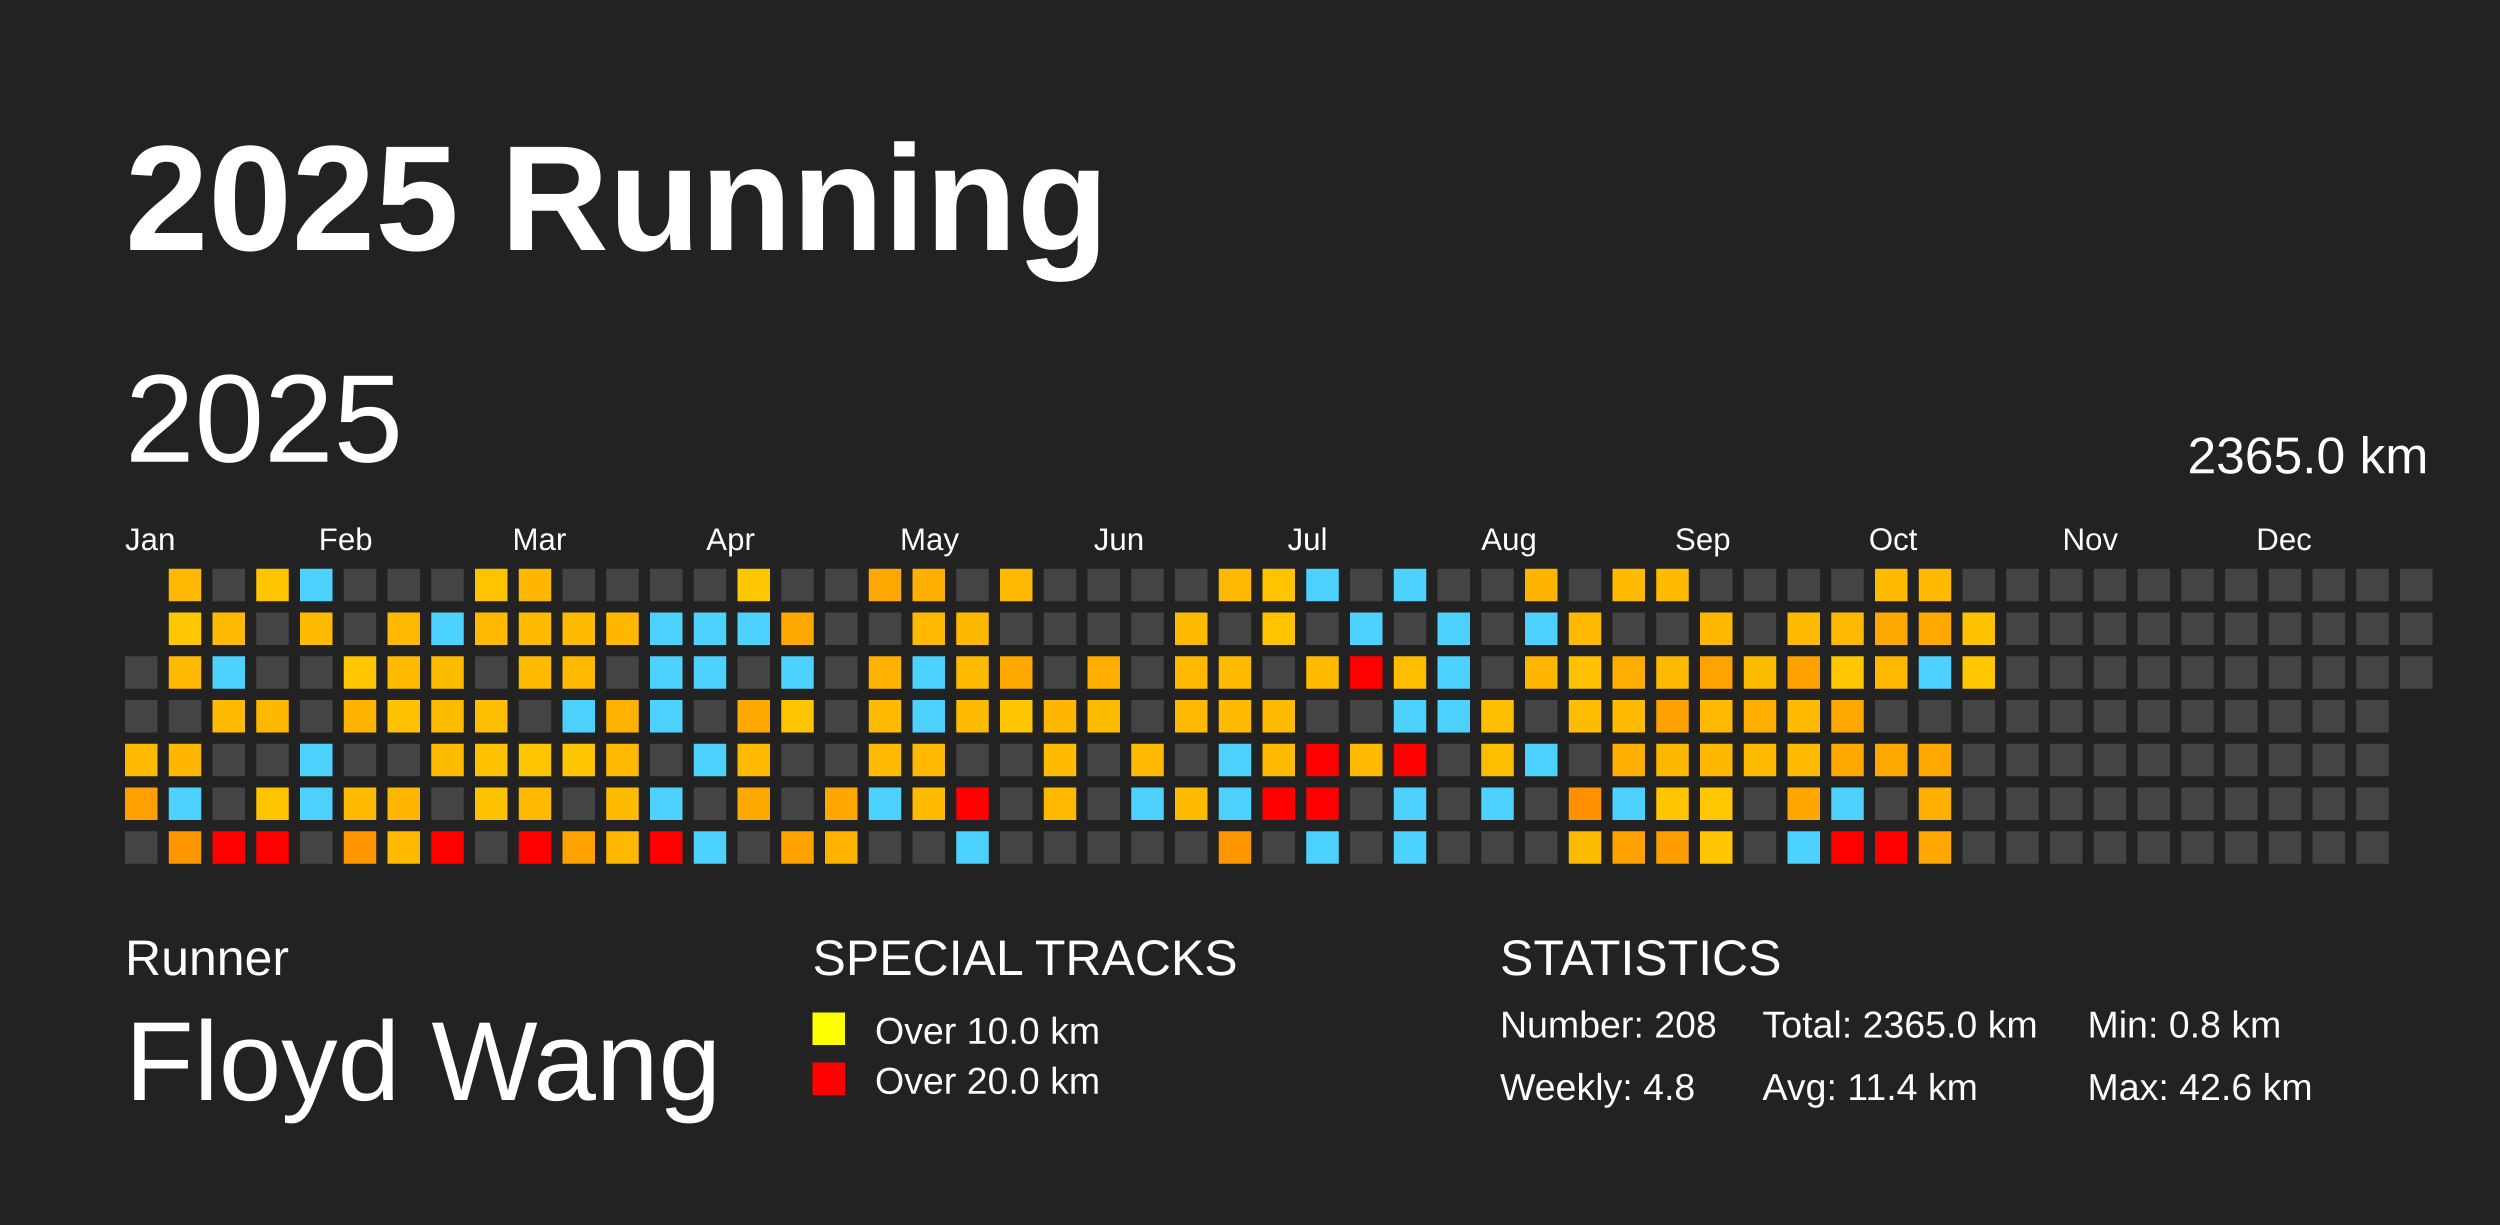
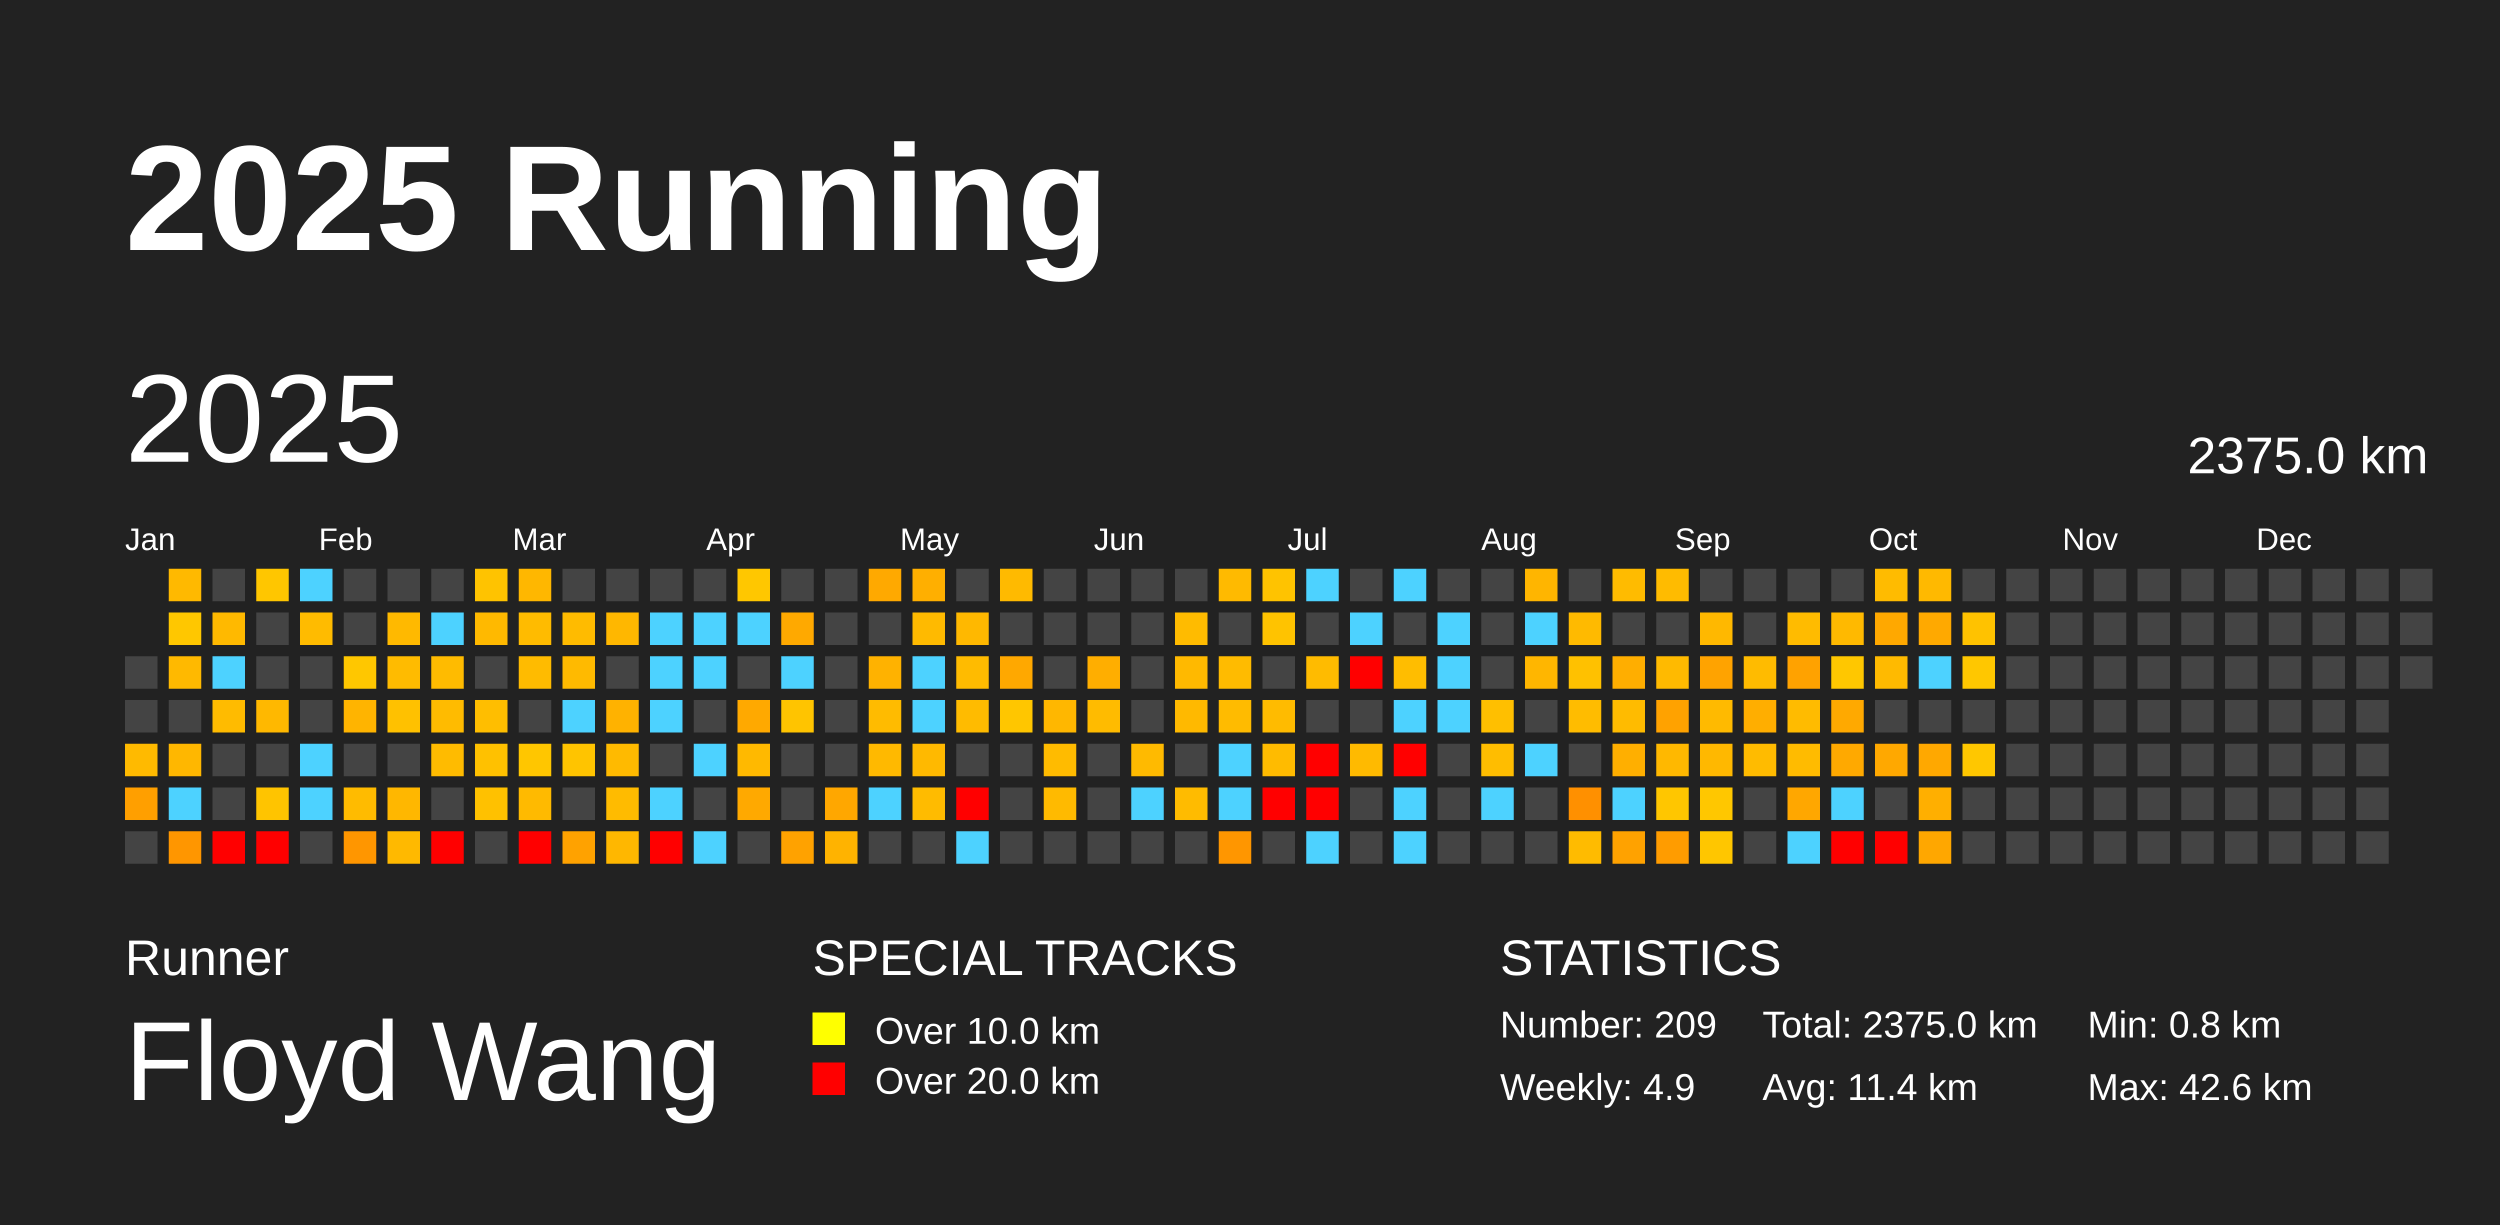
<svg xmlns="http://www.w3.org/2000/svg" baseProfile="full" height="98mm" version="1.1" viewBox="0,0,200,98" width="200mm">
  <defs />
  <rect fill="#222222" height="98" width="200" x="0" y="0" />
  <text fill="#FFFFFF" style="font-size:12px; font-family:Arial; font-weight:bold;" x="10" y="20">2025 Running</text>
  <text fill="#FFFFFF" style="font-size:4px; font-family:Arial" x="10" y="78">Runner</text>
  <text fill="#FFFFFF" style="font-size:9px; font-family:Arial" x="10" y="88">Floyd Wang</text>
  <text fill="#FFFFFF" style="font-size:4px; font-family:Arial" x="65" y="78">SPECIAL TRACKS</text>
  <rect fill="yellow" height="2.6" width="2.6" x="65" y="81" />
  <text fill="#FFFFFF" style="font-size:3px; font-family:Arial" x="70" y="83.5">Over 10.0 km</text>
  <rect fill="red" height="2.6" width="2.6" x="65" y="85" />
  <text fill="#FFFFFF" style="font-size:3px; font-family:Arial" x="70" y="87.5">Over 20.0 km</text>
  <text fill="#FFFFFF" style="font-size:4px; font-family:Arial" x="120" y="78">STATISTICS</text>
-   <text fill="#FFFFFF" style="font-size:3px; font-family:Arial" x="120" y="83">Number: 208</text>
-   <text fill="#FFFFFF" style="font-size:3px; font-family:Arial" x="120" y="88">Weekly: 4.8</text>
-   <text fill="#FFFFFF" style="font-size:3px; font-family:Arial" x="141" y="83">Total: 2365.0 km</text>
+   <text fill="#FFFFFF" style="font-size:3px; font-family:Arial" x="120" y="83">Number: 209</text>
+   <text fill="#FFFFFF" style="font-size:3px; font-family:Arial" x="120" y="88">Weekly: 4.9</text>
+   <text fill="#FFFFFF" style="font-size:3px; font-family:Arial" x="141" y="83">Total: 2375.0 km</text>
  <text fill="#FFFFFF" style="font-size:3px; font-family:Arial" x="141" y="88">Avg: 11.4 km</text>
  <text fill="#FFFFFF" style="font-size:3px; font-family:Arial" x="167" y="83">Min: 0.8 km</text>
  <text fill="#FFFFFF" style="font-size:3px; font-family:Arial" x="167" y="88">Max: 42.6 km</text>
  <text dominant-baseline="hanging" fill="#FFFFFF" style="font-size:10.0px; font-family:Arial;" x="10" y="30">2025</text>
-   <text dominant-baseline="hanging" fill="#FFFFFF" style="font-size:4.125px; font-family:Arial;" x="175" y="35">2365.0 km</text>
+   <text dominant-baseline="hanging" fill="#FFFFFF" style="font-size:4.125px; font-family:Arial;" x="175" y="35">2375.0 km</text>
  <text fill="#FFFFFF" style="font-size:2.5px; font-family:Arial" x="10.0" y="44">Jan</text>
  <text fill="#FFFFFF" style="font-size:2.5px; font-family:Arial" x="25.5" y="44">Feb</text>
  <text fill="#FFFFFF" style="font-size:2.5px; font-family:Arial" x="41.0" y="44">Mar</text>
  <text fill="#FFFFFF" style="font-size:2.5px; font-family:Arial" x="56.5" y="44">Apr</text>
  <text fill="#FFFFFF" style="font-size:2.5px; font-family:Arial" x="72.0" y="44">May</text>
  <text fill="#FFFFFF" style="font-size:2.5px; font-family:Arial" x="87.5" y="44">Jun</text>
  <text fill="#FFFFFF" style="font-size:2.5px; font-family:Arial" x="103.0" y="44">Jul</text>
  <text fill="#FFFFFF" style="font-size:2.5px; font-family:Arial" x="118.5" y="44">Aug</text>
  <text fill="#FFFFFF" style="font-size:2.5px; font-family:Arial" x="134.0" y="44">Sep</text>
  <text fill="#FFFFFF" style="font-size:2.5px; font-family:Arial" x="149.5" y="44">Oct</text>
  <text fill="#FFFFFF" style="font-size:2.5px; font-family:Arial" x="165.0" y="44">Nov</text>
  <text fill="#FFFFFF" style="font-size:2.5px; font-family:Arial" x="180.5" y="44">Dec</text>
  <rect fill="#444444" height="2.6" width="2.6" x="10.0" y="52.5" />
  <rect fill="#444444" height="2.6" width="2.6" x="10.0" y="56.0" />
  <rect fill="#ffba00" height="2.6" width="2.6" x="10.0" y="59.5" />
  <rect fill="#ff9f00" height="2.6" width="2.6" x="10.0" y="63.0" />
  <rect fill="#444444" height="2.6" width="2.6" x="10.0" y="66.5" />
  <rect fill="#ffb900" height="2.6" width="2.6" x="13.5" y="45.5" />
  <rect fill="#ffc700" height="2.6" width="2.6" x="13.5" y="49.0" />
  <rect fill="#ffb900" height="2.6" width="2.6" x="13.5" y="52.5" />
  <rect fill="#444444" height="2.6" width="2.6" x="13.5" y="56.0" />
  <rect fill="#ffb700" height="2.6" width="2.6" x="13.5" y="59.5" />
  <rect fill="#4dd2ff" height="2.6" width="2.6" x="13.5" y="63.0" />
  <rect fill="#ff9600" height="2.6" width="2.6" x="13.5" y="66.5" />
  <rect fill="#444444" height="2.6" width="2.6" x="17.0" y="45.5" />
  <rect fill="#ffb900" height="2.6" width="2.6" x="17.0" y="49.0" />
  <rect fill="#4dd2ff" height="2.6" width="2.6" x="17.0" y="52.5" />
  <rect fill="#ffbb00" height="2.6" width="2.6" x="17.0" y="56.0" />
  <rect fill="#444444" height="2.6" width="2.6" x="17.0" y="59.5" />
  <rect fill="#444444" height="2.6" width="2.6" x="17.0" y="63.0" />
  <rect fill="red" height="2.6" width="2.6" x="17.0" y="66.5" />
  <rect fill="#ffc600" height="2.6" width="2.6" x="20.5" y="45.5" />
  <rect fill="#444444" height="2.6" width="2.6" x="20.5" y="49.0" />
  <rect fill="#444444" height="2.6" width="2.6" x="20.5" y="52.5" />
  <rect fill="#ffb800" height="2.6" width="2.6" x="20.5" y="56.0" />
  <rect fill="#444444" height="2.6" width="2.6" x="20.5" y="59.5" />
  <rect fill="#ffc400" height="2.6" width="2.6" x="20.5" y="63.0" />
  <rect fill="red" height="2.6" width="2.6" x="20.5" y="66.5" />
  <rect fill="#4dd2ff" height="2.6" width="2.6" x="24.0" y="45.5" />
  <rect fill="#ffbb00" height="2.6" width="2.6" x="24.0" y="49.0" />
  <rect fill="#444444" height="2.6" width="2.6" x="24.0" y="52.5" />
  <rect fill="#444444" height="2.6" width="2.6" x="24.0" y="56.0" />
  <rect fill="#4dd2ff" height="2.6" width="2.6" x="24.0" y="59.5" />
  <rect fill="#4dd2ff" height="2.6" width="2.6" x="24.0" y="63.0" />
  <rect fill="#444444" height="2.6" width="2.6" x="24.0" y="66.5" />
  <rect fill="#444444" height="2.6" width="2.6" x="27.5" y="45.5" />
  <rect fill="#444444" height="2.6" width="2.6" x="27.5" y="49.0" />
  <rect fill="#ffc700" height="2.6" width="2.6" x="27.5" y="52.5" />
  <rect fill="#ffb400" height="2.6" width="2.6" x="27.5" y="56.0" />
  <rect fill="#444444" height="2.6" width="2.6" x="27.5" y="59.5" />
  <rect fill="#ffbb00" height="2.6" width="2.6" x="27.5" y="63.0" />
  <rect fill="#ff9600" height="2.6" width="2.6" x="27.5" y="66.5" />
  <rect fill="#444444" height="2.6" width="2.6" x="31.0" y="45.5" />
  <rect fill="#ffb900" height="2.6" width="2.6" x="31.0" y="49.0" />
  <rect fill="#ffbb00" height="2.6" width="2.6" x="31.0" y="52.5" />
  <rect fill="#ffc100" height="2.6" width="2.6" x="31.0" y="56.0" />
  <rect fill="#444444" height="2.6" width="2.6" x="31.0" y="59.5" />
  <rect fill="#ffb700" height="2.6" width="2.6" x="31.0" y="63.0" />
  <rect fill="#ffb900" height="2.6" width="2.6" x="31.0" y="66.5" />
  <rect fill="#444444" height="2.6" width="2.6" x="34.5" y="45.5" />
  <rect fill="#4dd2ff" height="2.6" width="2.6" x="34.5" y="49.0" />
  <rect fill="#ffbb00" height="2.6" width="2.6" x="34.5" y="52.5" />
  <rect fill="#ffbb00" height="2.6" width="2.6" x="34.5" y="56.0" />
  <rect fill="#ffbb00" height="2.6" width="2.6" x="34.5" y="59.5" />
  <rect fill="#444444" height="2.6" width="2.6" x="34.5" y="63.0" />
  <rect fill="red" height="2.6" width="2.6" x="34.5" y="66.5" />
  <rect fill="#ffc300" height="2.6" width="2.6" x="38.0" y="45.5" />
  <rect fill="#ffb900" height="2.6" width="2.6" x="38.0" y="49.0" />
  <rect fill="#444444" height="2.6" width="2.6" x="38.0" y="52.5" />
  <rect fill="#ffbe00" height="2.6" width="2.6" x="38.0" y="56.0" />
  <rect fill="#ffc100" height="2.6" width="2.6" x="38.0" y="59.5" />
  <rect fill="#ffc100" height="2.6" width="2.6" x="38.0" y="63.0" />
  <rect fill="#444444" height="2.6" width="2.6" x="38.0" y="66.5" />
  <rect fill="#ffb700" height="2.6" width="2.6" x="41.5" y="45.5" />
  <rect fill="#ffbb00" height="2.6" width="2.6" x="41.5" y="49.0" />
  <rect fill="#ffbb00" height="2.6" width="2.6" x="41.5" y="52.5" />
  <rect fill="#444444" height="2.6" width="2.6" x="41.5" y="56.0" />
  <rect fill="#ffc600" height="2.6" width="2.6" x="41.5" y="59.5" />
  <rect fill="#ffba00" height="2.6" width="2.6" x="41.5" y="63.0" />
  <rect fill="red" height="2.6" width="2.6" x="41.5" y="66.5" />
  <rect fill="#444444" height="2.6" width="2.6" x="45.0" y="45.5" />
  <rect fill="#ffbb00" height="2.6" width="2.6" x="45.0" y="49.0" />
  <rect fill="#ffba00" height="2.6" width="2.6" x="45.0" y="52.5" />
  <rect fill="#4dd2ff" height="2.6" width="2.6" x="45.0" y="56.0" />
  <rect fill="#ffc400" height="2.6" width="2.6" x="45.0" y="59.5" />
  <rect fill="#444444" height="2.6" width="2.6" x="45.0" y="63.0" />
  <rect fill="#ffa200" height="2.6" width="2.6" x="45.0" y="66.5" />
  <rect fill="#444444" height="2.6" width="2.6" x="48.5" y="45.5" />
  <rect fill="#ffb700" height="2.6" width="2.6" x="48.5" y="49.0" />
  <rect fill="#444444" height="2.6" width="2.6" x="48.5" y="52.5" />
  <rect fill="#ffb200" height="2.6" width="2.6" x="48.5" y="56.0" />
  <rect fill="#ffba00" height="2.6" width="2.6" x="48.5" y="59.5" />
  <rect fill="#ffbb00" height="2.6" width="2.6" x="48.5" y="63.0" />
  <rect fill="#ffb700" height="2.6" width="2.6" x="48.5" y="66.5" />
  <rect fill="#444444" height="2.6" width="2.6" x="52.0" y="45.5" />
  <rect fill="#4dd2ff" height="2.6" width="2.6" x="52.0" y="49.0" />
  <rect fill="#4dd2ff" height="2.6" width="2.6" x="52.0" y="52.5" />
  <rect fill="#4dd2ff" height="2.6" width="2.6" x="52.0" y="56.0" />
  <rect fill="#444444" height="2.6" width="2.6" x="52.0" y="59.5" />
  <rect fill="#4dd2ff" height="2.6" width="2.6" x="52.0" y="63.0" />
  <rect fill="red" height="2.6" width="2.6" x="52.0" y="66.5" />
  <rect fill="#444444" height="2.6" width="2.6" x="55.5" y="45.5" />
  <rect fill="#4dd2ff" height="2.6" width="2.6" x="55.5" y="49.0" />
  <rect fill="#4dd2ff" height="2.6" width="2.6" x="55.5" y="52.5" />
  <rect fill="#444444" height="2.6" width="2.6" x="55.5" y="56.0" />
  <rect fill="#4dd2ff" height="2.6" width="2.6" x="55.5" y="59.5" />
  <rect fill="#444444" height="2.6" width="2.6" x="55.5" y="63.0" />
  <rect fill="#4dd2ff" height="2.6" width="2.6" x="55.5" y="66.5" />
  <rect fill="#ffc700" height="2.6" width="2.6" x="59.0" y="45.5" />
  <rect fill="#4dd2ff" height="2.6" width="2.6" x="59.0" y="49.0" />
  <rect fill="#444444" height="2.6" width="2.6" x="59.0" y="52.5" />
  <rect fill="#ffa900" height="2.6" width="2.6" x="59.0" y="56.0" />
  <rect fill="#ffb900" height="2.6" width="2.6" x="59.0" y="59.5" />
  <rect fill="#ffa900" height="2.6" width="2.6" x="59.0" y="63.0" />
  <rect fill="#444444" height="2.6" width="2.6" x="59.0" y="66.5" />
  <rect fill="#444444" height="2.6" width="2.6" x="62.5" y="45.5" />
  <rect fill="#ffa900" height="2.6" width="2.6" x="62.5" y="49.0" />
  <rect fill="#4dd2ff" height="2.6" width="2.6" x="62.5" y="52.5" />
  <rect fill="#ffc400" height="2.6" width="2.6" x="62.5" y="56.0" />
  <rect fill="#444444" height="2.6" width="2.6" x="62.5" y="59.5" />
  <rect fill="#444444" height="2.6" width="2.6" x="62.5" y="63.0" />
  <rect fill="#ffa200" height="2.6" width="2.6" x="62.5" y="66.5" />
  <rect fill="#444444" height="2.6" width="2.6" x="66.0" y="45.5" />
  <rect fill="#444444" height="2.6" width="2.6" x="66.0" y="49.0" />
  <rect fill="#444444" height="2.6" width="2.6" x="66.0" y="52.5" />
  <rect fill="#444444" height="2.6" width="2.6" x="66.0" y="56.0" />
  <rect fill="#444444" height="2.6" width="2.6" x="66.0" y="59.5" />
  <rect fill="#ffa700" height="2.6" width="2.6" x="66.0" y="63.0" />
  <rect fill="#ffb300" height="2.6" width="2.6" x="66.0" y="66.5" />
  <rect fill="#ffa900" height="2.6" width="2.6" x="69.5" y="45.5" />
  <rect fill="#444444" height="2.6" width="2.6" x="69.5" y="49.0" />
  <rect fill="#ffb200" height="2.6" width="2.6" x="69.5" y="52.5" />
  <rect fill="#ffbb00" height="2.6" width="2.6" x="69.5" y="56.0" />
  <rect fill="#ffb900" height="2.6" width="2.6" x="69.5" y="59.5" />
  <rect fill="#4dd2ff" height="2.6" width="2.6" x="69.5" y="63.0" />
  <rect fill="#444444" height="2.6" width="2.6" x="69.5" y="66.5" />
  <rect fill="#ffaf00" height="2.6" width="2.6" x="73.0" y="45.5" />
  <rect fill="#ffba00" height="2.6" width="2.6" x="73.0" y="49.0" />
  <rect fill="#4dd2ff" height="2.6" width="2.6" x="73.0" y="52.5" />
  <rect fill="#4dd2ff" height="2.6" width="2.6" x="73.0" y="56.0" />
  <rect fill="#ffb900" height="2.6" width="2.6" x="73.0" y="59.5" />
  <rect fill="#ffbb00" height="2.6" width="2.6" x="73.0" y="63.0" />
  <rect fill="#444444" height="2.6" width="2.6" x="73.0" y="66.5" />
  <rect fill="#444444" height="2.6" width="2.6" x="76.5" y="45.5" />
  <rect fill="#ffb800" height="2.6" width="2.6" x="76.5" y="49.0" />
  <rect fill="#ffbb00" height="2.6" width="2.6" x="76.5" y="52.5" />
  <rect fill="#ffbb00" height="2.6" width="2.6" x="76.5" y="56.0" />
  <rect fill="#444444" height="2.6" width="2.6" x="76.5" y="59.5" />
  <rect fill="red" height="2.6" width="2.6" x="76.5" y="63.0" />
  <rect fill="#4dd2ff" height="2.6" width="2.6" x="76.5" y="66.5" />
  <rect fill="#ffba00" height="2.6" width="2.6" x="80.0" y="45.5" />
  <rect fill="#444444" height="2.6" width="2.6" x="80.0" y="49.0" />
  <rect fill="#ffa800" height="2.6" width="2.6" x="80.0" y="52.5" />
  <rect fill="#ffc600" height="2.6" width="2.6" x="80.0" y="56.0" />
  <rect fill="#444444" height="2.6" width="2.6" x="80.0" y="59.5" />
  <rect fill="#444444" height="2.6" width="2.6" x="80.0" y="63.0" />
  <rect fill="#444444" height="2.6" width="2.6" x="80.0" y="66.5" />
  <rect fill="#444444" height="2.6" width="2.6" x="83.5" y="45.5" />
  <rect fill="#444444" height="2.6" width="2.6" x="83.5" y="49.0" />
  <rect fill="#444444" height="2.6" width="2.6" x="83.5" y="52.5" />
  <rect fill="#ffb700" height="2.6" width="2.6" x="83.5" y="56.0" />
  <rect fill="#ffbb00" height="2.6" width="2.6" x="83.5" y="59.5" />
  <rect fill="#ffba00" height="2.6" width="2.6" x="83.5" y="63.0" />
  <rect fill="#444444" height="2.6" width="2.6" x="83.5" y="66.5" />
  <rect fill="#444444" height="2.6" width="2.6" x="87.0" y="45.5" />
  <rect fill="#444444" height="2.6" width="2.6" x="87.0" y="49.0" />
  <rect fill="#ffae00" height="2.6" width="2.6" x="87.0" y="52.5" />
  <rect fill="#ffbb00" height="2.6" width="2.6" x="87.0" y="56.0" />
  <rect fill="#444444" height="2.6" width="2.6" x="87.0" y="59.5" />
  <rect fill="#444444" height="2.6" width="2.6" x="87.0" y="63.0" />
  <rect fill="#444444" height="2.6" width="2.6" x="87.0" y="66.5" />
  <rect fill="#444444" height="2.6" width="2.6" x="90.5" y="45.5" />
  <rect fill="#444444" height="2.6" width="2.6" x="90.5" y="49.0" />
  <rect fill="#444444" height="2.6" width="2.6" x="90.5" y="52.5" />
  <rect fill="#444444" height="2.6" width="2.6" x="90.5" y="56.0" />
  <rect fill="#ffba00" height="2.6" width="2.6" x="90.5" y="59.5" />
  <rect fill="#4dd2ff" height="2.6" width="2.6" x="90.5" y="63.0" />
  <rect fill="#444444" height="2.6" width="2.6" x="90.5" y="66.5" />
  <rect fill="#444444" height="2.6" width="2.6" x="94.0" y="45.5" />
  <rect fill="#ffbb00" height="2.6" width="2.6" x="94.0" y="49.0" />
  <rect fill="#ffb900" height="2.6" width="2.6" x="94.0" y="52.5" />
  <rect fill="#ffb900" height="2.6" width="2.6" x="94.0" y="56.0" />
  <rect fill="#444444" height="2.6" width="2.6" x="94.0" y="59.5" />
  <rect fill="#ffbb00" height="2.6" width="2.6" x="94.0" y="63.0" />
  <rect fill="#444444" height="2.6" width="2.6" x="94.0" y="66.5" />
  <rect fill="#ffba00" height="2.6" width="2.6" x="97.5" y="45.5" />
  <rect fill="#444444" height="2.6" width="2.6" x="97.5" y="49.0" />
  <rect fill="#ffbb00" height="2.6" width="2.6" x="97.5" y="52.5" />
  <rect fill="#ffbb00" height="2.6" width="2.6" x="97.5" y="56.0" />
  <rect fill="#4dd2ff" height="2.6" width="2.6" x="97.5" y="59.5" />
  <rect fill="#4dd2ff" height="2.6" width="2.6" x="97.5" y="63.0" />
  <rect fill="#ff9600" height="2.6" width="2.6" x="97.5" y="66.5" />
  <rect fill="#ffc300" height="2.6" width="2.6" x="101.0" y="45.5" />
  <rect fill="#ffc300" height="2.6" width="2.6" x="101.0" y="49.0" />
  <rect fill="#444444" height="2.6" width="2.6" x="101.0" y="52.5" />
  <rect fill="#ffbb00" height="2.6" width="2.6" x="101.0" y="56.0" />
  <rect fill="#ffbb00" height="2.6" width="2.6" x="101.0" y="59.5" />
  <rect fill="red" height="2.6" width="2.6" x="101.0" y="63.0" />
  <rect fill="#444444" height="2.6" width="2.6" x="101.0" y="66.5" />
  <rect fill="#4dd2ff" height="2.6" width="2.6" x="104.5" y="45.5" />
  <rect fill="#444444" height="2.6" width="2.6" x="104.5" y="49.0" />
  <rect fill="#ffbb00" height="2.6" width="2.6" x="104.5" y="52.5" />
  <rect fill="#444444" height="2.6" width="2.6" x="104.5" y="56.0" />
  <rect fill="red" height="2.6" width="2.6" x="104.5" y="59.5" />
  <rect fill="red" height="2.6" width="2.6" x="104.5" y="63.0" />
  <rect fill="#4dd2ff" height="2.6" width="2.6" x="104.5" y="66.5" />
  <rect fill="#444444" height="2.6" width="2.6" x="108.0" y="45.5" />
  <rect fill="#4dd2ff" height="2.6" width="2.6" x="108.0" y="49.0" />
  <rect fill="red" height="2.6" width="2.6" x="108.0" y="52.5" />
  <rect fill="#444444" height="2.6" width="2.6" x="108.0" y="56.0" />
  <rect fill="#ffba00" height="2.6" width="2.6" x="108.0" y="59.5" />
  <rect fill="#444444" height="2.6" width="2.6" x="108.0" y="63.0" />
  <rect fill="#444444" height="2.6" width="2.6" x="108.0" y="66.5" />
  <rect fill="#4dd2ff" height="2.6" width="2.6" x="111.5" y="45.5" />
  <rect fill="#444444" height="2.6" width="2.6" x="111.5" y="49.0" />
  <rect fill="#ffbd00" height="2.6" width="2.6" x="111.5" y="52.5" />
  <rect fill="#4dd2ff" height="2.6" width="2.6" x="111.5" y="56.0" />
  <rect fill="red" height="2.6" width="2.6" x="111.5" y="59.5" />
  <rect fill="#4dd2ff" height="2.6" width="2.6" x="111.5" y="63.0" />
  <rect fill="#4dd2ff" height="2.6" width="2.6" x="111.5" y="66.5" />
  <rect fill="#444444" height="2.6" width="2.6" x="115.0" y="45.5" />
  <rect fill="#4dd2ff" height="2.6" width="2.6" x="115.0" y="49.0" />
  <rect fill="#4dd2ff" height="2.6" width="2.6" x="115.0" y="52.5" />
  <rect fill="#4dd2ff" height="2.6" width="2.6" x="115.0" y="56.0" />
  <rect fill="#444444" height="2.6" width="2.6" x="115.0" y="59.5" />
  <rect fill="#444444" height="2.6" width="2.6" x="115.0" y="63.0" />
  <rect fill="#444444" height="2.6" width="2.6" x="115.0" y="66.5" />
  <rect fill="#444444" height="2.6" width="2.6" x="118.5" y="45.5" />
  <rect fill="#444444" height="2.6" width="2.6" x="118.5" y="49.0" />
  <rect fill="#444444" height="2.6" width="2.6" x="118.5" y="52.5" />
  <rect fill="#ffbf00" height="2.6" width="2.6" x="118.5" y="56.0" />
  <rect fill="#ffbd00" height="2.6" width="2.6" x="118.5" y="59.5" />
  <rect fill="#4dd2ff" height="2.6" width="2.6" x="118.5" y="63.0" />
  <rect fill="#444444" height="2.6" width="2.6" x="118.5" y="66.5" />
  <rect fill="#ffb500" height="2.6" width="2.6" x="122.0" y="45.5" />
  <rect fill="#4dd2ff" height="2.6" width="2.6" x="122.0" y="49.0" />
  <rect fill="#ffb600" height="2.6" width="2.6" x="122.0" y="52.5" />
  <rect fill="#444444" height="2.6" width="2.6" x="122.0" y="56.0" />
  <rect fill="#4dd2ff" height="2.6" width="2.6" x="122.0" y="59.5" />
  <rect fill="#444444" height="2.6" width="2.6" x="122.0" y="63.0" />
  <rect fill="#444444" height="2.6" width="2.6" x="122.0" y="66.5" />
  <rect fill="#444444" height="2.6" width="2.6" x="125.5" y="45.5" />
  <rect fill="#ffba00" height="2.6" width="2.6" x="125.5" y="49.0" />
  <rect fill="#ffc100" height="2.6" width="2.6" x="125.5" y="52.5" />
  <rect fill="#ffbc00" height="2.6" width="2.6" x="125.5" y="56.0" />
  <rect fill="#444444" height="2.6" width="2.6" x="125.5" y="59.5" />
  <rect fill="#ff9000" height="2.6" width="2.6" x="125.5" y="63.0" />
  <rect fill="#ffbb00" height="2.6" width="2.6" x="125.5" y="66.5" />
  <rect fill="#ffbb00" height="2.6" width="2.6" x="129.0" y="45.5" />
  <rect fill="#444444" height="2.6" width="2.6" x="129.0" y="49.0" />
  <rect fill="#ffae00" height="2.6" width="2.6" x="129.0" y="52.5" />
  <rect fill="#ffbb00" height="2.6" width="2.6" x="129.0" y="56.0" />
  <rect fill="#ffaf00" height="2.6" width="2.6" x="129.0" y="59.5" />
  <rect fill="#4dd2ff" height="2.6" width="2.6" x="129.0" y="63.0" />
  <rect fill="#ffa200" height="2.6" width="2.6" x="129.0" y="66.5" />
  <rect fill="#ffbb00" height="2.6" width="2.6" x="132.5" y="45.5" />
  <rect fill="#444444" height="2.6" width="2.6" x="132.5" y="49.0" />
  <rect fill="#ffba00" height="2.6" width="2.6" x="132.5" y="52.5" />
  <rect fill="#ffa200" height="2.6" width="2.6" x="132.5" y="56.0" />
  <rect fill="#ffb800" height="2.6" width="2.6" x="132.5" y="59.5" />
  <rect fill="#ffc600" height="2.6" width="2.6" x="132.5" y="63.0" />
  <rect fill="#ff9c00" height="2.6" width="2.6" x="132.5" y="66.5" />
  <rect fill="#444444" height="2.6" width="2.6" x="136.0" y="45.5" />
  <rect fill="#ffb800" height="2.6" width="2.6" x="136.0" y="49.0" />
  <rect fill="#ffa300" height="2.6" width="2.6" x="136.0" y="52.5" />
  <rect fill="#ffba00" height="2.6" width="2.6" x="136.0" y="56.0" />
  <rect fill="#ffb800" height="2.6" width="2.6" x="136.0" y="59.5" />
  <rect fill="#ffc700" height="2.6" width="2.6" x="136.0" y="63.0" />
  <rect fill="#ffc600" height="2.6" width="2.6" x="136.0" y="66.5" />
  <rect fill="#444444" height="2.6" width="2.6" x="139.5" y="45.5" />
  <rect fill="#444444" height="2.6" width="2.6" x="139.5" y="49.0" />
  <rect fill="#ffbb00" height="2.6" width="2.6" x="139.5" y="52.5" />
  <rect fill="#ffae00" height="2.6" width="2.6" x="139.5" y="56.0" />
  <rect fill="#ffbb00" height="2.6" width="2.6" x="139.5" y="59.5" />
  <rect fill="#444444" height="2.6" width="2.6" x="139.5" y="63.0" />
  <rect fill="#444444" height="2.6" width="2.6" x="139.5" y="66.5" />
  <rect fill="#444444" height="2.6" width="2.6" x="143.0" y="45.5" />
  <rect fill="#ffbb00" height="2.6" width="2.6" x="143.0" y="49.0" />
  <rect fill="#ffa200" height="2.6" width="2.6" x="143.0" y="52.5" />
  <rect fill="#ffbb00" height="2.6" width="2.6" x="143.0" y="56.0" />
  <rect fill="#ffbb00" height="2.6" width="2.6" x="143.0" y="59.5" />
  <rect fill="#ffa700" height="2.6" width="2.6" x="143.0" y="63.0" />
  <rect fill="#4dd2ff" height="2.6" width="2.6" x="143.0" y="66.5" />
  <rect fill="#444444" height="2.6" width="2.6" x="146.5" y="45.5" />
  <rect fill="#ffb900" height="2.6" width="2.6" x="146.5" y="49.0" />
  <rect fill="#ffc700" height="2.6" width="2.6" x="146.5" y="52.5" />
  <rect fill="#ffa900" height="2.6" width="2.6" x="146.5" y="56.0" />
  <rect fill="#ffa900" height="2.6" width="2.6" x="146.5" y="59.5" />
  <rect fill="#4dd2ff" height="2.6" width="2.6" x="146.5" y="63.0" />
  <rect fill="red" height="2.6" width="2.6" x="146.5" y="66.5" />
  <rect fill="#ffbb00" height="2.6" width="2.6" x="150.0" y="45.5" />
  <rect fill="#ffa800" height="2.6" width="2.6" x="150.0" y="49.0" />
  <rect fill="#ffba00" height="2.6" width="2.6" x="150.0" y="52.5" />
  <rect fill="#444444" height="2.6" width="2.6" x="150.0" y="56.0" />
  <rect fill="#ffa800" height="2.6" width="2.6" x="150.0" y="59.5" />
  <rect fill="#444444" height="2.6" width="2.6" x="150.0" y="63.0" />
  <rect fill="red" height="2.6" width="2.6" x="150.0" y="66.5" />
  <rect fill="#ffb900" height="2.6" width="2.6" x="153.5" y="45.5" />
  <rect fill="#ffa900" height="2.6" width="2.6" x="153.5" y="49.0" />
  <rect fill="#4dd2ff" height="2.6" width="2.6" x="153.5" y="52.5" />
  <rect fill="#444444" height="2.6" width="2.6" x="153.5" y="56.0" />
  <rect fill="#ffa800" height="2.6" width="2.6" x="153.5" y="59.5" />
  <rect fill="#ffaf00" height="2.6" width="2.6" x="153.5" y="63.0" />
  <rect fill="#ffa700" height="2.6" width="2.6" x="153.5" y="66.5" />
  <rect fill="#444444" height="2.6" width="2.6" x="157.0" y="45.5" />
  <rect fill="#ffc200" height="2.6" width="2.6" x="157.0" y="49.0" />
  <rect fill="#ffc700" height="2.6" width="2.6" x="157.0" y="52.5" />
  <rect fill="#444444" height="2.6" width="2.6" x="157.0" y="56.0" />
-   <rect fill="#444444" height="2.6" width="2.6" x="157.0" y="59.5" />
+   <rect fill="#ffc700" height="2.6" width="2.6" x="157.0" y="59.5" />
  <rect fill="#444444" height="2.6" width="2.6" x="157.0" y="63.0" />
  <rect fill="#444444" height="2.6" width="2.6" x="157.0" y="66.5" />
  <rect fill="#444444" height="2.6" width="2.6" x="160.5" y="45.5" />
  <rect fill="#444444" height="2.6" width="2.6" x="160.5" y="49.0" />
  <rect fill="#444444" height="2.6" width="2.6" x="160.5" y="52.5" />
  <rect fill="#444444" height="2.6" width="2.6" x="160.5" y="56.0" />
  <rect fill="#444444" height="2.6" width="2.6" x="160.5" y="59.5" />
  <rect fill="#444444" height="2.6" width="2.6" x="160.5" y="63.0" />
  <rect fill="#444444" height="2.6" width="2.6" x="160.5" y="66.5" />
  <rect fill="#444444" height="2.6" width="2.6" x="164.0" y="45.5" />
  <rect fill="#444444" height="2.6" width="2.6" x="164.0" y="49.0" />
  <rect fill="#444444" height="2.6" width="2.6" x="164.0" y="52.5" />
  <rect fill="#444444" height="2.6" width="2.6" x="164.0" y="56.0" />
  <rect fill="#444444" height="2.6" width="2.6" x="164.0" y="59.5" />
  <rect fill="#444444" height="2.6" width="2.6" x="164.0" y="63.0" />
  <rect fill="#444444" height="2.6" width="2.6" x="164.0" y="66.5" />
  <rect fill="#444444" height="2.6" width="2.6" x="167.5" y="45.5" />
  <rect fill="#444444" height="2.6" width="2.6" x="167.5" y="49.0" />
  <rect fill="#444444" height="2.6" width="2.6" x="167.5" y="52.5" />
  <rect fill="#444444" height="2.6" width="2.6" x="167.5" y="56.0" />
  <rect fill="#444444" height="2.6" width="2.6" x="167.5" y="59.5" />
  <rect fill="#444444" height="2.6" width="2.6" x="167.5" y="63.0" />
  <rect fill="#444444" height="2.6" width="2.6" x="167.5" y="66.5" />
  <rect fill="#444444" height="2.6" width="2.6" x="171.0" y="45.5" />
  <rect fill="#444444" height="2.6" width="2.6" x="171.0" y="49.0" />
  <rect fill="#444444" height="2.6" width="2.6" x="171.0" y="52.5" />
  <rect fill="#444444" height="2.6" width="2.6" x="171.0" y="56.0" />
  <rect fill="#444444" height="2.6" width="2.6" x="171.0" y="59.5" />
  <rect fill="#444444" height="2.6" width="2.6" x="171.0" y="63.0" />
  <rect fill="#444444" height="2.6" width="2.6" x="171.0" y="66.5" />
  <rect fill="#444444" height="2.6" width="2.6" x="174.5" y="45.5" />
  <rect fill="#444444" height="2.6" width="2.6" x="174.5" y="49.0" />
  <rect fill="#444444" height="2.6" width="2.6" x="174.5" y="52.5" />
  <rect fill="#444444" height="2.6" width="2.6" x="174.5" y="56.0" />
  <rect fill="#444444" height="2.6" width="2.6" x="174.5" y="59.5" />
  <rect fill="#444444" height="2.6" width="2.6" x="174.5" y="63.0" />
  <rect fill="#444444" height="2.6" width="2.6" x="174.5" y="66.5" />
  <rect fill="#444444" height="2.6" width="2.6" x="178.0" y="45.5" />
  <rect fill="#444444" height="2.6" width="2.6" x="178.0" y="49.0" />
  <rect fill="#444444" height="2.6" width="2.6" x="178.0" y="52.5" />
  <rect fill="#444444" height="2.6" width="2.6" x="178.0" y="56.0" />
  <rect fill="#444444" height="2.6" width="2.6" x="178.0" y="59.5" />
  <rect fill="#444444" height="2.6" width="2.6" x="178.0" y="63.0" />
  <rect fill="#444444" height="2.6" width="2.6" x="178.0" y="66.5" />
  <rect fill="#444444" height="2.6" width="2.6" x="181.5" y="45.5" />
  <rect fill="#444444" height="2.6" width="2.6" x="181.5" y="49.0" />
  <rect fill="#444444" height="2.6" width="2.6" x="181.5" y="52.5" />
  <rect fill="#444444" height="2.6" width="2.6" x="181.5" y="56.0" />
  <rect fill="#444444" height="2.6" width="2.6" x="181.5" y="59.5" />
  <rect fill="#444444" height="2.6" width="2.6" x="181.5" y="63.0" />
  <rect fill="#444444" height="2.6" width="2.6" x="181.5" y="66.5" />
  <rect fill="#444444" height="2.6" width="2.6" x="185.0" y="45.5" />
  <rect fill="#444444" height="2.6" width="2.6" x="185.0" y="49.0" />
  <rect fill="#444444" height="2.6" width="2.6" x="185.0" y="52.5" />
  <rect fill="#444444" height="2.6" width="2.6" x="185.0" y="56.0" />
  <rect fill="#444444" height="2.6" width="2.6" x="185.0" y="59.5" />
  <rect fill="#444444" height="2.6" width="2.6" x="185.0" y="63.0" />
  <rect fill="#444444" height="2.6" width="2.6" x="185.0" y="66.5" />
  <rect fill="#444444" height="2.6" width="2.6" x="188.5" y="45.5" />
  <rect fill="#444444" height="2.6" width="2.6" x="188.5" y="49.0" />
  <rect fill="#444444" height="2.6" width="2.6" x="188.5" y="52.5" />
  <rect fill="#444444" height="2.6" width="2.6" x="188.5" y="56.0" />
  <rect fill="#444444" height="2.6" width="2.6" x="188.5" y="59.5" />
  <rect fill="#444444" height="2.6" width="2.6" x="188.5" y="63.0" />
  <rect fill="#444444" height="2.6" width="2.6" x="188.5" y="66.5" />
  <rect fill="#444444" height="2.6" width="2.6" x="192.0" y="45.5" />
  <rect fill="#444444" height="2.6" width="2.6" x="192.0" y="49.0" />
  <rect fill="#444444" height="2.6" width="2.6" x="192.0" y="52.5" />
</svg>
